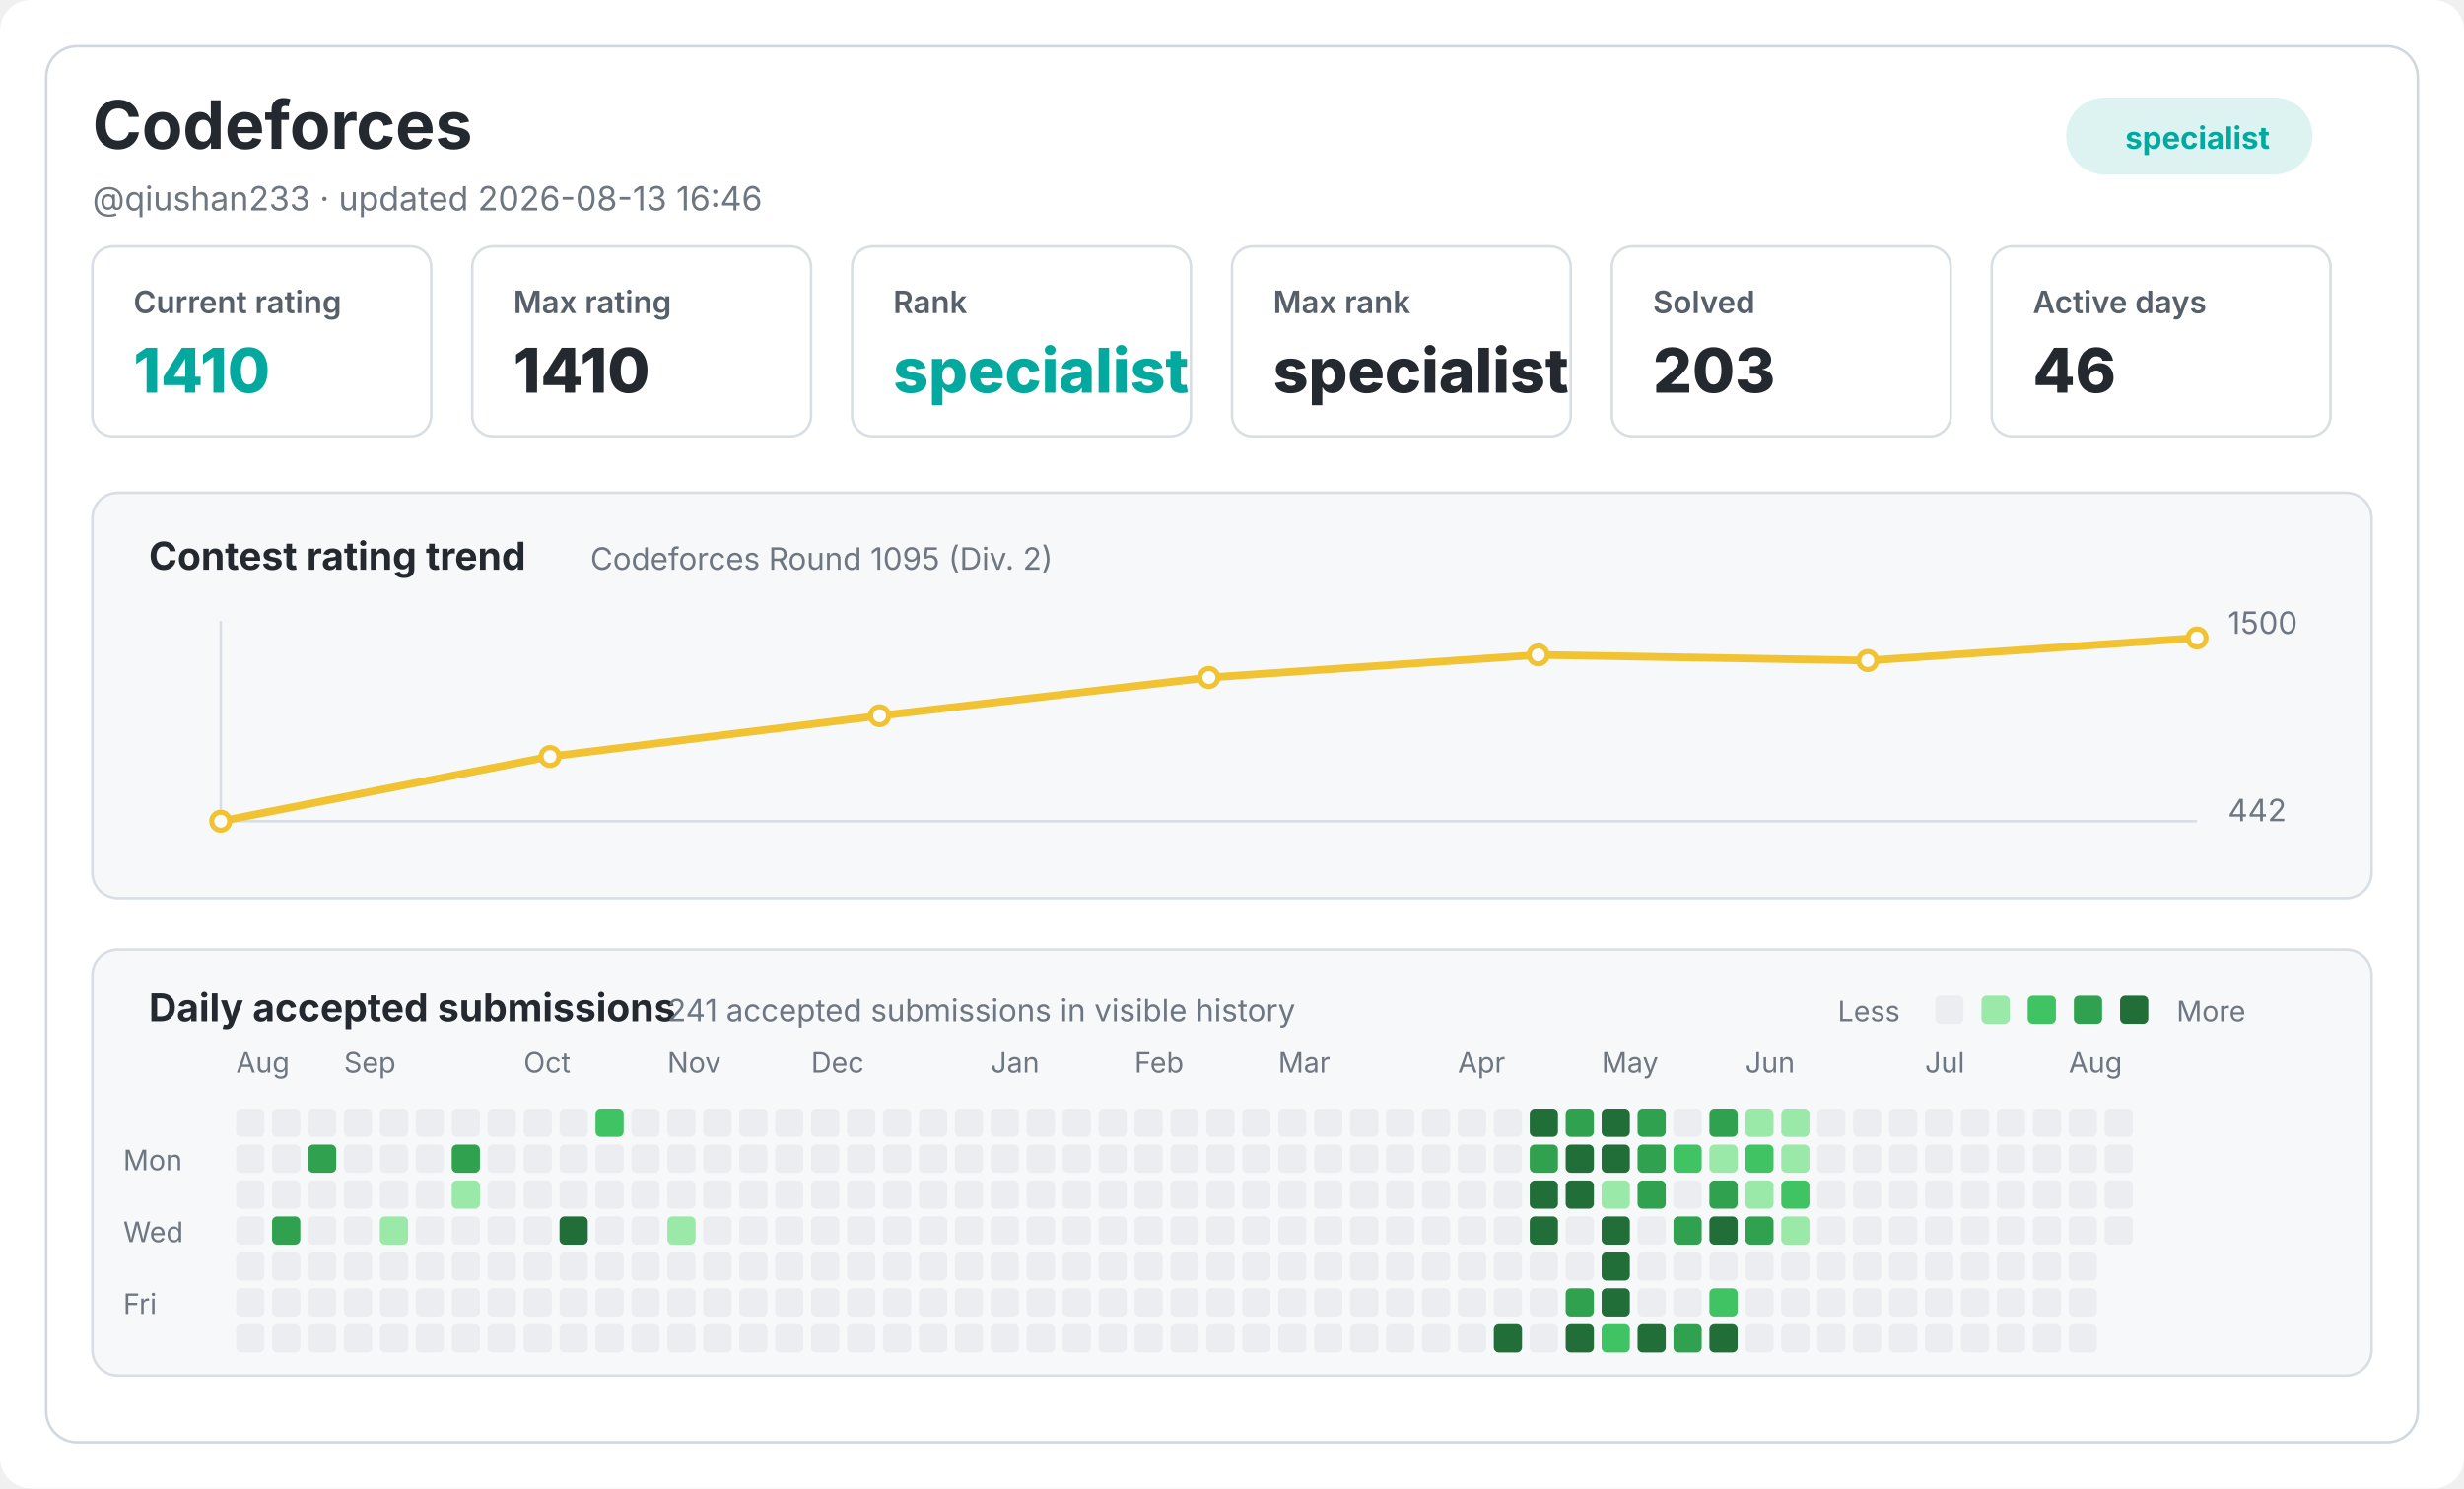
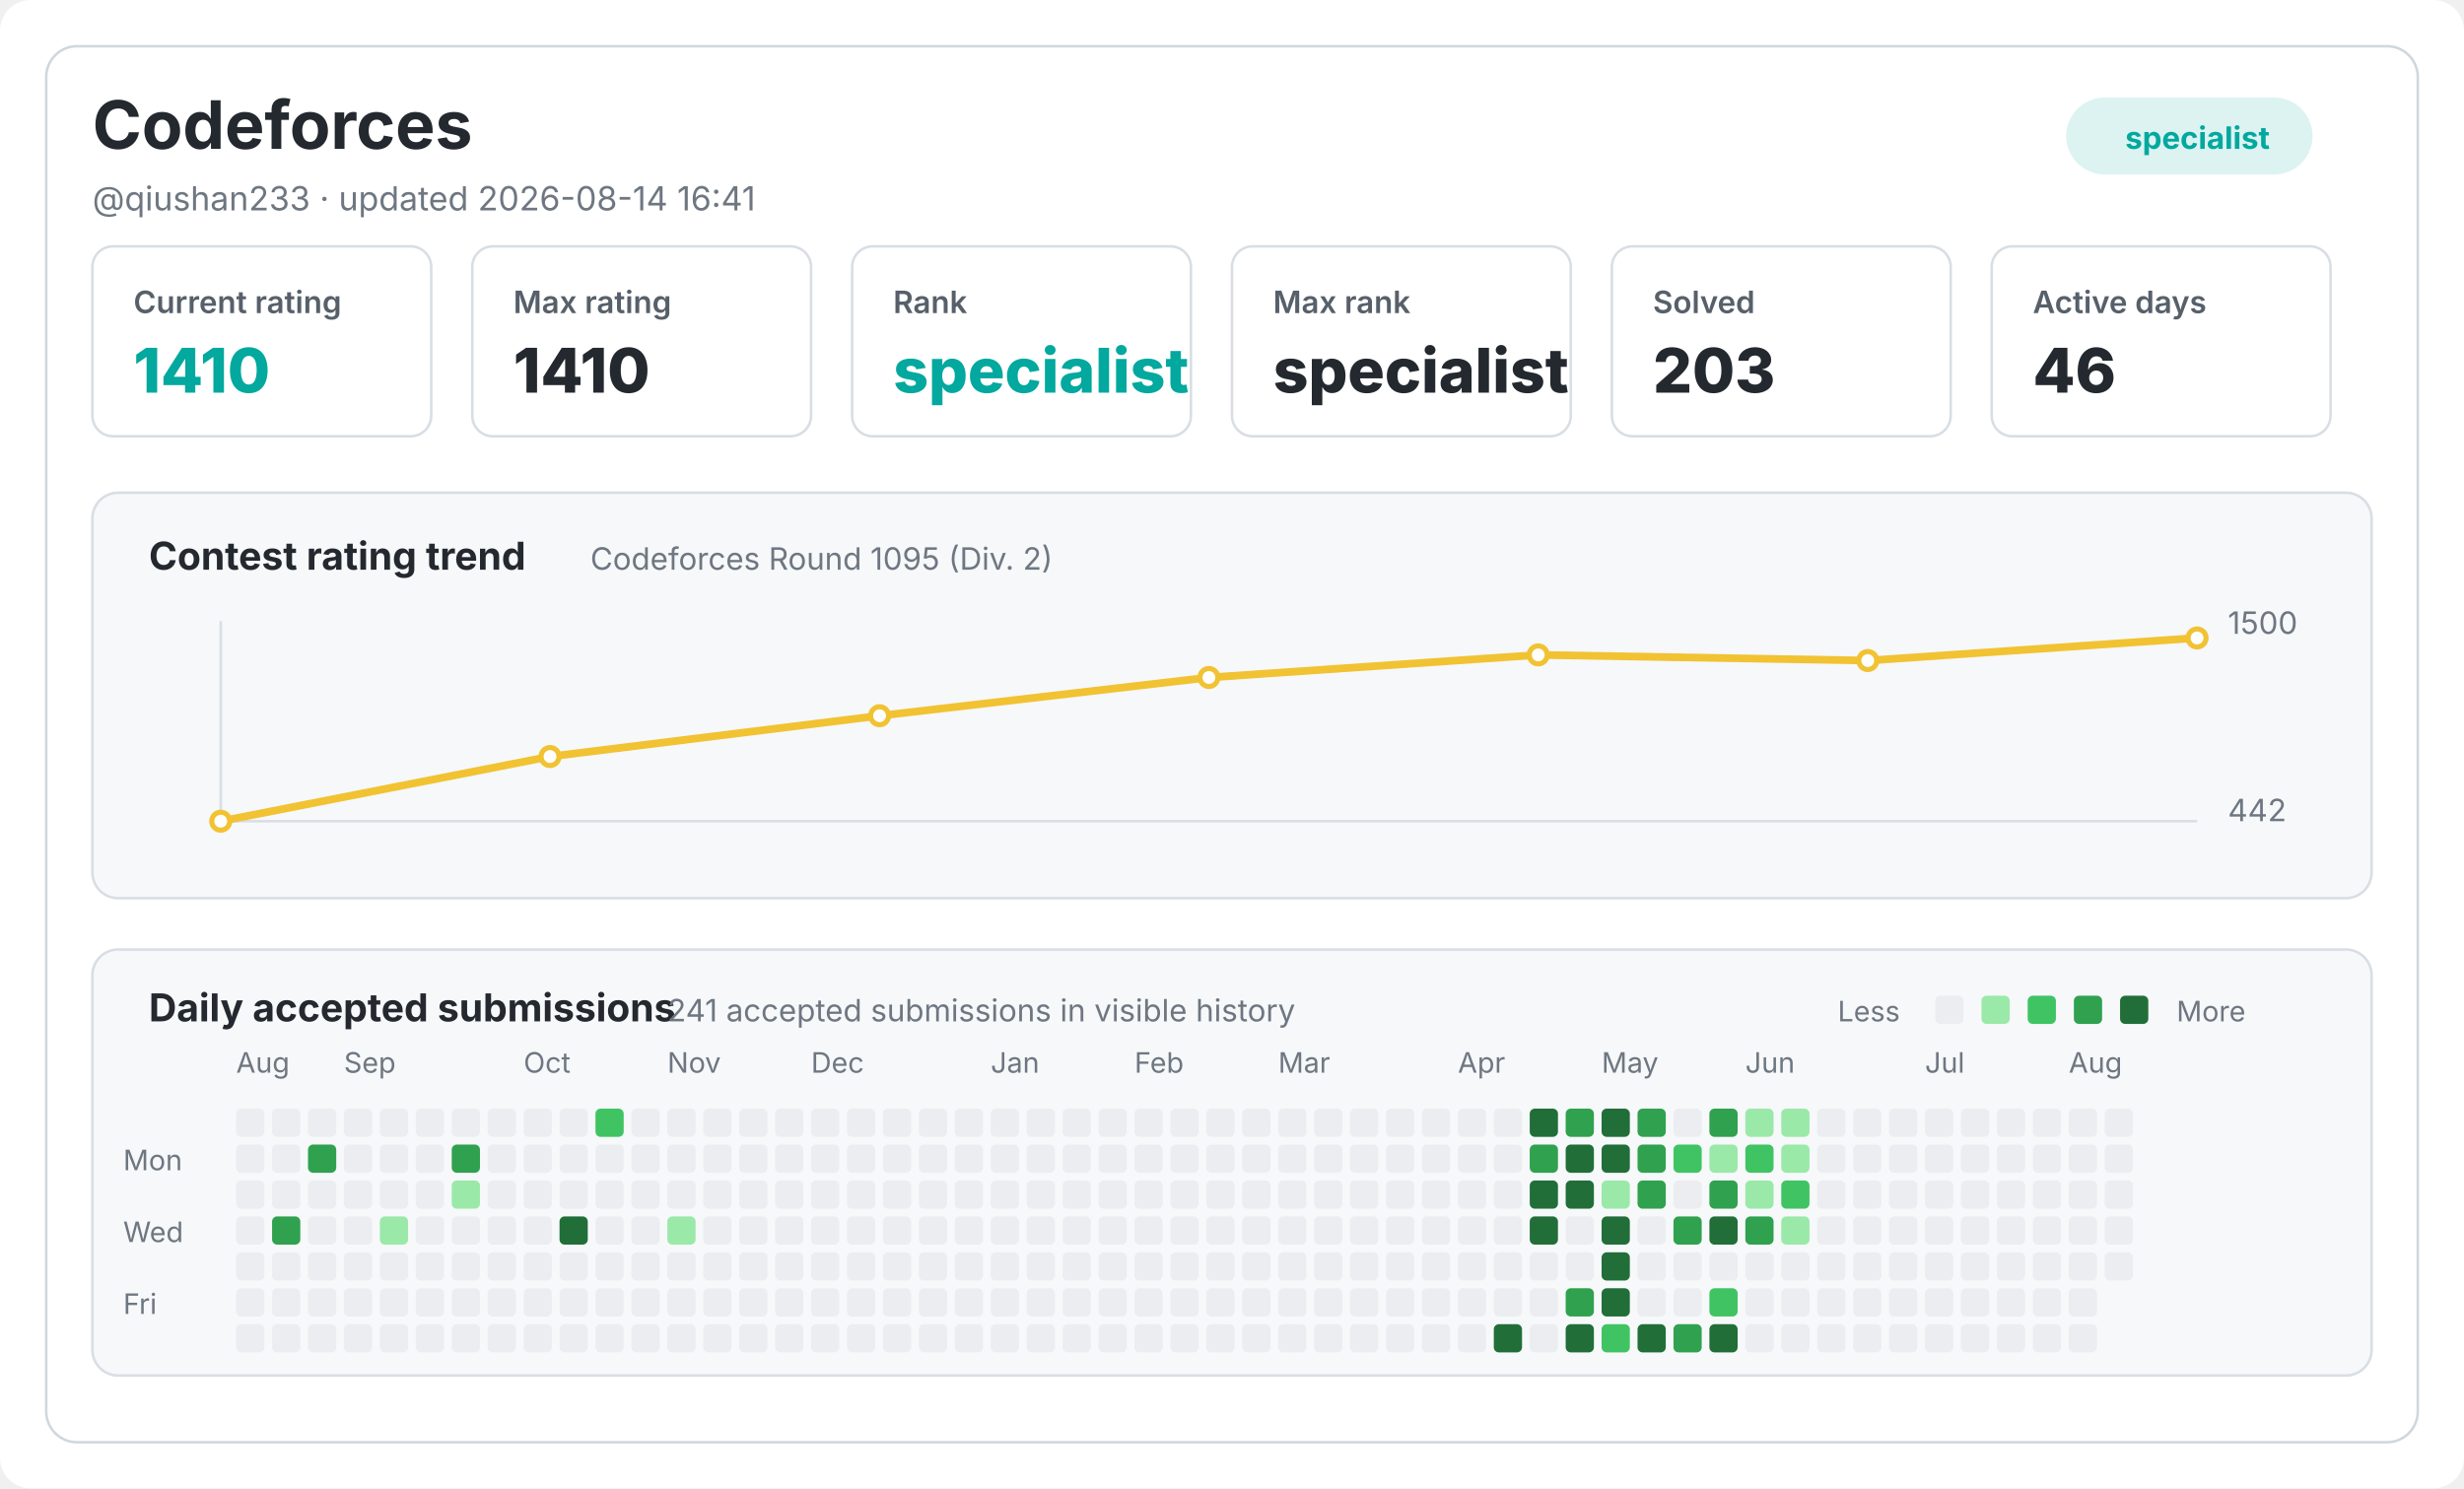
<svg xmlns="http://www.w3.org/2000/svg" width="960" height="580" viewBox="0 0 960 580" role="img" aria-label="Codeforces statistics for qiushan233">
  <style>
  .bg { fill: #ffffff; }
  .shell { fill: #ffffff; stroke: #d0d7de; }
  .soft { fill: #f6f8fa; stroke: #d8dee4; }
  .metric-card { fill: #ffffff; stroke: #d8dee4; }
  .title { font: 700 26px -apple-system,BlinkMacSystemFont,"Segoe UI",sans-serif; fill: #24292f; }
  .subtitle { font: 13px -apple-system,BlinkMacSystemFont,"Segoe UI",sans-serif; fill: #6e7781; }
  .section-title { font: 700 15px -apple-system,BlinkMacSystemFont,"Segoe UI",sans-serif; fill: #24292f; }
  .metric-label { font: 600 12px -apple-system,BlinkMacSystemFont,"Segoe UI",sans-serif; fill: #57606a; }
  .metric-value { font: 800 24px -apple-system,BlinkMacSystemFont,"Segoe UI",sans-serif; fill: #24292f; }
  .muted { font: 12px -apple-system,BlinkMacSystemFont,"Segoe UI",sans-serif; fill: #6e7781; }
  .small { font-size: 11px; }
  .rank { fill: #03a89e; }
  .grid { stroke: #d8dee4; stroke-width: 1; }
  .badge-bg { fill: #03a89e; opacity: 0.14; }
  .badge-text { font: 700 12px -apple-system,BlinkMacSystemFont,"Segoe UI",sans-serif; fill: #03a89e; }
  .heat-cell { cursor: default; transition: stroke 0.12s ease, stroke-width 0.12s ease; }
  .heat-cell:hover { stroke: #0969da; stroke-width: 1.5; }
</style>
  <rect class="bg" width="960" height="580" rx="12" />
  <rect class="shell" x="18" y="18" width="924" height="544" rx="12" />
  <text x="36" y="58" class="title">Codeforces</text>
-   <text x="36" y="82" class="subtitle">@qiushan233 · updated 2026-08-13 16:46</text>
+   <text x="36" y="82" class="subtitle">@qiushan233 · updated 2026-08-14 16:41</text>
  <rect x="805" y="38" width="96" height="30" rx="15" class="badge-bg" />
  <text x="828" y="58" class="badge-text">specialist</text>
  <rect x="36" y="96" width="132" height="74" rx="8" class="metric-card" />
  <text x="52" y="122" class="metric-label">Current rating</text>
  <text x="52" y="153" class="metric-value rank">1410</text>
  <rect x="184" y="96" width="132" height="74" rx="8" class="metric-card" />
  <text x="200" y="122" class="metric-label">Max rating</text>
  <text x="200" y="153" class="metric-value">1410</text>
  <rect x="332" y="96" width="132" height="74" rx="8" class="metric-card" />
  <text x="348" y="122" class="metric-label">Rank</text>
  <text x="348" y="153" class="metric-value rank">specialist</text>
  <rect x="480" y="96" width="132" height="74" rx="8" class="metric-card" />
  <text x="496" y="122" class="metric-label">Max rank</text>
  <text x="496" y="153" class="metric-value">specialist</text>
  <rect x="628" y="96" width="132" height="74" rx="8" class="metric-card" />
  <text x="644" y="122" class="metric-label">Solved</text>
  <text x="644" y="153" class="metric-value">203</text>
  <rect x="776" y="96" width="132" height="74" rx="8" class="metric-card" />
  <text x="792" y="122" class="metric-label">Active days</text>
  <text x="792" y="153" class="metric-value">46</text>
  <rect class="soft" x="36" y="192" width="888" height="158" rx="10" />
  <text x="58" y="222" class="section-title">Contest rating trend</text>
  <text x="230" y="222" class="muted">Codeforces Round 1095 (Div. 2)</text>
  <line x1="86" y1="320" x2="856" y2="320" class="grid" />
  <line x1="86" y1="242" x2="86" y2="320" class="grid" />
  <text x="868" y="247" class="muted">1500</text>
  <text x="868" y="320" class="muted">442</text>
  <polyline points="86.0,320.0 214.3,294.8 342.7,278.9 471.0,264.0 599.3,255.2 727.7,257.4 856.0,248.6" fill="none" stroke="#f1c232" stroke-width="3" stroke-linecap="round" stroke-linejoin="round" />
  <circle cx="86.0" cy="320.0" r="3.5" fill="#fff" stroke="#f1c232" stroke-width="2" />
  <circle cx="214.3" cy="294.8" r="3.5" fill="#fff" stroke="#f1c232" stroke-width="2" />
  <circle cx="342.7" cy="278.9" r="3.5" fill="#fff" stroke="#f1c232" stroke-width="2" />
  <circle cx="471.0" cy="264.0" r="3.5" fill="#fff" stroke="#f1c232" stroke-width="2" />
  <circle cx="599.3" cy="255.2" r="3.5" fill="#fff" stroke="#f1c232" stroke-width="2" />
  <circle cx="727.7" cy="257.4" r="3.5" fill="#fff" stroke="#f1c232" stroke-width="2" />
  <circle cx="856.0" cy="248.6" r="3.5" fill="#fff" stroke="#f1c232" stroke-width="2" />
  <rect class="soft" x="36" y="370" width="888" height="166" rx="10" />
  <text x="58" y="398" class="section-title">Daily accepted submissions</text>
  <text x="260" y="398" class="muted">241 accepted submissions in visible history</text>
  <text x="92" y="418" class="muted small">Aug</text>
  <text x="134" y="418" class="muted small">Sep</text>
  <text x="204" y="418" class="muted small">Oct</text>
  <text x="260" y="418" class="muted small">Nov</text>
  <text x="316" y="418" class="muted small">Dec</text>
  <text x="386" y="418" class="muted small">Jan</text>
  <text x="442" y="418" class="muted small">Feb</text>
  <text x="498" y="418" class="muted small">Mar</text>
  <text x="568" y="418" class="muted small">Apr</text>
  <text x="624" y="418" class="muted small">May</text>
  <text x="680" y="418" class="muted small">Jun</text>
  <text x="750" y="418" class="muted small">Jul</text>
  <text x="806" y="418" class="muted small">Aug</text>
  <text x="48" y="456" class="muted small">Mon</text>
  <text x="48" y="484" class="muted small">Wed</text>
  <text x="48" y="512" class="muted small">Fri</text>
  <rect class="heat-cell" x="92" y="432" width="11" height="11" rx="2" fill="#ebedf0" />
  <rect class="heat-cell" x="92" y="446" width="11" height="11" rx="2" fill="#ebedf0" />
  <rect class="heat-cell" x="92" y="460" width="11" height="11" rx="2" fill="#ebedf0" />
  <rect class="heat-cell" x="92" y="474" width="11" height="11" rx="2" fill="#ebedf0" />
  <rect class="heat-cell" x="92" y="488" width="11" height="11" rx="2" fill="#ebedf0" />
  <rect class="heat-cell" x="92" y="502" width="11" height="11" rx="2" fill="#ebedf0" />
  <rect class="heat-cell" x="92" y="516" width="11" height="11" rx="2" fill="#ebedf0" />
  <rect class="heat-cell" x="106" y="432" width="11" height="11" rx="2" fill="#ebedf0" />
  <rect class="heat-cell" x="106" y="446" width="11" height="11" rx="2" fill="#ebedf0" />
  <rect class="heat-cell" x="106" y="460" width="11" height="11" rx="2" fill="#ebedf0" />
  <rect class="heat-cell" x="106" y="474" width="11" height="11" rx="2" fill="#30a14e" />
  <rect class="heat-cell" x="106" y="488" width="11" height="11" rx="2" fill="#ebedf0" />
  <rect class="heat-cell" x="106" y="502" width="11" height="11" rx="2" fill="#ebedf0" />
  <rect class="heat-cell" x="106" y="516" width="11" height="11" rx="2" fill="#ebedf0" />
  <rect class="heat-cell" x="120" y="432" width="11" height="11" rx="2" fill="#ebedf0" />
  <rect class="heat-cell" x="120" y="446" width="11" height="11" rx="2" fill="#30a14e" />
  <rect class="heat-cell" x="120" y="460" width="11" height="11" rx="2" fill="#ebedf0" />
  <rect class="heat-cell" x="120" y="474" width="11" height="11" rx="2" fill="#ebedf0" />
  <rect class="heat-cell" x="120" y="488" width="11" height="11" rx="2" fill="#ebedf0" />
  <rect class="heat-cell" x="120" y="502" width="11" height="11" rx="2" fill="#ebedf0" />
  <rect class="heat-cell" x="120" y="516" width="11" height="11" rx="2" fill="#ebedf0" />
  <rect class="heat-cell" x="134" y="432" width="11" height="11" rx="2" fill="#ebedf0" />
  <rect class="heat-cell" x="134" y="446" width="11" height="11" rx="2" fill="#ebedf0" />
  <rect class="heat-cell" x="134" y="460" width="11" height="11" rx="2" fill="#ebedf0" />
  <rect class="heat-cell" x="134" y="474" width="11" height="11" rx="2" fill="#ebedf0" />
  <rect class="heat-cell" x="134" y="488" width="11" height="11" rx="2" fill="#ebedf0" />
  <rect class="heat-cell" x="134" y="502" width="11" height="11" rx="2" fill="#ebedf0" />
  <rect class="heat-cell" x="134" y="516" width="11" height="11" rx="2" fill="#ebedf0" />
  <rect class="heat-cell" x="148" y="432" width="11" height="11" rx="2" fill="#ebedf0" />
  <rect class="heat-cell" x="148" y="446" width="11" height="11" rx="2" fill="#ebedf0" />
  <rect class="heat-cell" x="148" y="460" width="11" height="11" rx="2" fill="#ebedf0" />
  <rect class="heat-cell" x="148" y="474" width="11" height="11" rx="2" fill="#9be9a8" />
  <rect class="heat-cell" x="148" y="488" width="11" height="11" rx="2" fill="#ebedf0" />
  <rect class="heat-cell" x="148" y="502" width="11" height="11" rx="2" fill="#ebedf0" />
  <rect class="heat-cell" x="148" y="516" width="11" height="11" rx="2" fill="#ebedf0" />
  <rect class="heat-cell" x="162" y="432" width="11" height="11" rx="2" fill="#ebedf0" />
  <rect class="heat-cell" x="162" y="446" width="11" height="11" rx="2" fill="#ebedf0" />
  <rect class="heat-cell" x="162" y="460" width="11" height="11" rx="2" fill="#ebedf0" />
  <rect class="heat-cell" x="162" y="474" width="11" height="11" rx="2" fill="#ebedf0" />
  <rect class="heat-cell" x="162" y="488" width="11" height="11" rx="2" fill="#ebedf0" />
  <rect class="heat-cell" x="162" y="502" width="11" height="11" rx="2" fill="#ebedf0" />
  <rect class="heat-cell" x="162" y="516" width="11" height="11" rx="2" fill="#ebedf0" />
  <rect class="heat-cell" x="176" y="432" width="11" height="11" rx="2" fill="#ebedf0" />
  <rect class="heat-cell" x="176" y="446" width="11" height="11" rx="2" fill="#30a14e" />
  <rect class="heat-cell" x="176" y="460" width="11" height="11" rx="2" fill="#9be9a8" />
  <rect class="heat-cell" x="176" y="474" width="11" height="11" rx="2" fill="#ebedf0" />
  <rect class="heat-cell" x="176" y="488" width="11" height="11" rx="2" fill="#ebedf0" />
  <rect class="heat-cell" x="176" y="502" width="11" height="11" rx="2" fill="#ebedf0" />
  <rect class="heat-cell" x="176" y="516" width="11" height="11" rx="2" fill="#ebedf0" />
  <rect class="heat-cell" x="190" y="432" width="11" height="11" rx="2" fill="#ebedf0" />
  <rect class="heat-cell" x="190" y="446" width="11" height="11" rx="2" fill="#ebedf0" />
  <rect class="heat-cell" x="190" y="460" width="11" height="11" rx="2" fill="#ebedf0" />
  <rect class="heat-cell" x="190" y="474" width="11" height="11" rx="2" fill="#ebedf0" />
  <rect class="heat-cell" x="190" y="488" width="11" height="11" rx="2" fill="#ebedf0" />
  <rect class="heat-cell" x="190" y="502" width="11" height="11" rx="2" fill="#ebedf0" />
  <rect class="heat-cell" x="190" y="516" width="11" height="11" rx="2" fill="#ebedf0" />
  <rect class="heat-cell" x="204" y="432" width="11" height="11" rx="2" fill="#ebedf0" />
  <rect class="heat-cell" x="204" y="446" width="11" height="11" rx="2" fill="#ebedf0" />
  <rect class="heat-cell" x="204" y="460" width="11" height="11" rx="2" fill="#ebedf0" />
  <rect class="heat-cell" x="204" y="474" width="11" height="11" rx="2" fill="#ebedf0" />
  <rect class="heat-cell" x="204" y="488" width="11" height="11" rx="2" fill="#ebedf0" />
  <rect class="heat-cell" x="204" y="502" width="11" height="11" rx="2" fill="#ebedf0" />
  <rect class="heat-cell" x="204" y="516" width="11" height="11" rx="2" fill="#ebedf0" />
  <rect class="heat-cell" x="218" y="432" width="11" height="11" rx="2" fill="#ebedf0" />
  <rect class="heat-cell" x="218" y="446" width="11" height="11" rx="2" fill="#ebedf0" />
  <rect class="heat-cell" x="218" y="460" width="11" height="11" rx="2" fill="#ebedf0" />
  <rect class="heat-cell" x="218" y="474" width="11" height="11" rx="2" fill="#216e39" />
  <rect class="heat-cell" x="218" y="488" width="11" height="11" rx="2" fill="#ebedf0" />
  <rect class="heat-cell" x="218" y="502" width="11" height="11" rx="2" fill="#ebedf0" />
  <rect class="heat-cell" x="218" y="516" width="11" height="11" rx="2" fill="#ebedf0" />
  <rect class="heat-cell" x="232" y="432" width="11" height="11" rx="2" fill="#40c463" />
  <rect class="heat-cell" x="232" y="446" width="11" height="11" rx="2" fill="#ebedf0" />
  <rect class="heat-cell" x="232" y="460" width="11" height="11" rx="2" fill="#ebedf0" />
  <rect class="heat-cell" x="232" y="474" width="11" height="11" rx="2" fill="#ebedf0" />
  <rect class="heat-cell" x="232" y="488" width="11" height="11" rx="2" fill="#ebedf0" />
  <rect class="heat-cell" x="232" y="502" width="11" height="11" rx="2" fill="#ebedf0" />
  <rect class="heat-cell" x="232" y="516" width="11" height="11" rx="2" fill="#ebedf0" />
  <rect class="heat-cell" x="246" y="432" width="11" height="11" rx="2" fill="#ebedf0" />
  <rect class="heat-cell" x="246" y="446" width="11" height="11" rx="2" fill="#ebedf0" />
  <rect class="heat-cell" x="246" y="460" width="11" height="11" rx="2" fill="#ebedf0" />
  <rect class="heat-cell" x="246" y="474" width="11" height="11" rx="2" fill="#ebedf0" />
  <rect class="heat-cell" x="246" y="488" width="11" height="11" rx="2" fill="#ebedf0" />
  <rect class="heat-cell" x="246" y="502" width="11" height="11" rx="2" fill="#ebedf0" />
  <rect class="heat-cell" x="246" y="516" width="11" height="11" rx="2" fill="#ebedf0" />
  <rect class="heat-cell" x="260" y="432" width="11" height="11" rx="2" fill="#ebedf0" />
  <rect class="heat-cell" x="260" y="446" width="11" height="11" rx="2" fill="#ebedf0" />
  <rect class="heat-cell" x="260" y="460" width="11" height="11" rx="2" fill="#ebedf0" />
  <rect class="heat-cell" x="260" y="474" width="11" height="11" rx="2" fill="#9be9a8" />
  <rect class="heat-cell" x="260" y="488" width="11" height="11" rx="2" fill="#ebedf0" />
  <rect class="heat-cell" x="260" y="502" width="11" height="11" rx="2" fill="#ebedf0" />
  <rect class="heat-cell" x="260" y="516" width="11" height="11" rx="2" fill="#ebedf0" />
  <rect class="heat-cell" x="274" y="432" width="11" height="11" rx="2" fill="#ebedf0" />
  <rect class="heat-cell" x="274" y="446" width="11" height="11" rx="2" fill="#ebedf0" />
  <rect class="heat-cell" x="274" y="460" width="11" height="11" rx="2" fill="#ebedf0" />
  <rect class="heat-cell" x="274" y="474" width="11" height="11" rx="2" fill="#ebedf0" />
  <rect class="heat-cell" x="274" y="488" width="11" height="11" rx="2" fill="#ebedf0" />
  <rect class="heat-cell" x="274" y="502" width="11" height="11" rx="2" fill="#ebedf0" />
  <rect class="heat-cell" x="274" y="516" width="11" height="11" rx="2" fill="#ebedf0" />
  <rect class="heat-cell" x="288" y="432" width="11" height="11" rx="2" fill="#ebedf0" />
  <rect class="heat-cell" x="288" y="446" width="11" height="11" rx="2" fill="#ebedf0" />
  <rect class="heat-cell" x="288" y="460" width="11" height="11" rx="2" fill="#ebedf0" />
  <rect class="heat-cell" x="288" y="474" width="11" height="11" rx="2" fill="#ebedf0" />
  <rect class="heat-cell" x="288" y="488" width="11" height="11" rx="2" fill="#ebedf0" />
  <rect class="heat-cell" x="288" y="502" width="11" height="11" rx="2" fill="#ebedf0" />
  <rect class="heat-cell" x="288" y="516" width="11" height="11" rx="2" fill="#ebedf0" />
  <rect class="heat-cell" x="302" y="432" width="11" height="11" rx="2" fill="#ebedf0" />
  <rect class="heat-cell" x="302" y="446" width="11" height="11" rx="2" fill="#ebedf0" />
  <rect class="heat-cell" x="302" y="460" width="11" height="11" rx="2" fill="#ebedf0" />
  <rect class="heat-cell" x="302" y="474" width="11" height="11" rx="2" fill="#ebedf0" />
  <rect class="heat-cell" x="302" y="488" width="11" height="11" rx="2" fill="#ebedf0" />
  <rect class="heat-cell" x="302" y="502" width="11" height="11" rx="2" fill="#ebedf0" />
  <rect class="heat-cell" x="302" y="516" width="11" height="11" rx="2" fill="#ebedf0" />
  <rect class="heat-cell" x="316" y="432" width="11" height="11" rx="2" fill="#ebedf0" />
  <rect class="heat-cell" x="316" y="446" width="11" height="11" rx="2" fill="#ebedf0" />
  <rect class="heat-cell" x="316" y="460" width="11" height="11" rx="2" fill="#ebedf0" />
  <rect class="heat-cell" x="316" y="474" width="11" height="11" rx="2" fill="#ebedf0" />
  <rect class="heat-cell" x="316" y="488" width="11" height="11" rx="2" fill="#ebedf0" />
  <rect class="heat-cell" x="316" y="502" width="11" height="11" rx="2" fill="#ebedf0" />
  <rect class="heat-cell" x="316" y="516" width="11" height="11" rx="2" fill="#ebedf0" />
  <rect class="heat-cell" x="330" y="432" width="11" height="11" rx="2" fill="#ebedf0" />
  <rect class="heat-cell" x="330" y="446" width="11" height="11" rx="2" fill="#ebedf0" />
  <rect class="heat-cell" x="330" y="460" width="11" height="11" rx="2" fill="#ebedf0" />
  <rect class="heat-cell" x="330" y="474" width="11" height="11" rx="2" fill="#ebedf0" />
  <rect class="heat-cell" x="330" y="488" width="11" height="11" rx="2" fill="#ebedf0" />
  <rect class="heat-cell" x="330" y="502" width="11" height="11" rx="2" fill="#ebedf0" />
  <rect class="heat-cell" x="330" y="516" width="11" height="11" rx="2" fill="#ebedf0" />
  <rect class="heat-cell" x="344" y="432" width="11" height="11" rx="2" fill="#ebedf0" />
  <rect class="heat-cell" x="344" y="446" width="11" height="11" rx="2" fill="#ebedf0" />
  <rect class="heat-cell" x="344" y="460" width="11" height="11" rx="2" fill="#ebedf0" />
  <rect class="heat-cell" x="344" y="474" width="11" height="11" rx="2" fill="#ebedf0" />
  <rect class="heat-cell" x="344" y="488" width="11" height="11" rx="2" fill="#ebedf0" />
  <rect class="heat-cell" x="344" y="502" width="11" height="11" rx="2" fill="#ebedf0" />
  <rect class="heat-cell" x="344" y="516" width="11" height="11" rx="2" fill="#ebedf0" />
  <rect class="heat-cell" x="358" y="432" width="11" height="11" rx="2" fill="#ebedf0" />
  <rect class="heat-cell" x="358" y="446" width="11" height="11" rx="2" fill="#ebedf0" />
  <rect class="heat-cell" x="358" y="460" width="11" height="11" rx="2" fill="#ebedf0" />
  <rect class="heat-cell" x="358" y="474" width="11" height="11" rx="2" fill="#ebedf0" />
  <rect class="heat-cell" x="358" y="488" width="11" height="11" rx="2" fill="#ebedf0" />
  <rect class="heat-cell" x="358" y="502" width="11" height="11" rx="2" fill="#ebedf0" />
  <rect class="heat-cell" x="358" y="516" width="11" height="11" rx="2" fill="#ebedf0" />
  <rect class="heat-cell" x="372" y="432" width="11" height="11" rx="2" fill="#ebedf0" />
  <rect class="heat-cell" x="372" y="446" width="11" height="11" rx="2" fill="#ebedf0" />
  <rect class="heat-cell" x="372" y="460" width="11" height="11" rx="2" fill="#ebedf0" />
  <rect class="heat-cell" x="372" y="474" width="11" height="11" rx="2" fill="#ebedf0" />
  <rect class="heat-cell" x="372" y="488" width="11" height="11" rx="2" fill="#ebedf0" />
  <rect class="heat-cell" x="372" y="502" width="11" height="11" rx="2" fill="#ebedf0" />
  <rect class="heat-cell" x="372" y="516" width="11" height="11" rx="2" fill="#ebedf0" />
  <rect class="heat-cell" x="386" y="432" width="11" height="11" rx="2" fill="#ebedf0" />
  <rect class="heat-cell" x="386" y="446" width="11" height="11" rx="2" fill="#ebedf0" />
  <rect class="heat-cell" x="386" y="460" width="11" height="11" rx="2" fill="#ebedf0" />
  <rect class="heat-cell" x="386" y="474" width="11" height="11" rx="2" fill="#ebedf0" />
  <rect class="heat-cell" x="386" y="488" width="11" height="11" rx="2" fill="#ebedf0" />
  <rect class="heat-cell" x="386" y="502" width="11" height="11" rx="2" fill="#ebedf0" />
  <rect class="heat-cell" x="386" y="516" width="11" height="11" rx="2" fill="#ebedf0" />
  <rect class="heat-cell" x="400" y="432" width="11" height="11" rx="2" fill="#ebedf0" />
  <rect class="heat-cell" x="400" y="446" width="11" height="11" rx="2" fill="#ebedf0" />
  <rect class="heat-cell" x="400" y="460" width="11" height="11" rx="2" fill="#ebedf0" />
  <rect class="heat-cell" x="400" y="474" width="11" height="11" rx="2" fill="#ebedf0" />
  <rect class="heat-cell" x="400" y="488" width="11" height="11" rx="2" fill="#ebedf0" />
  <rect class="heat-cell" x="400" y="502" width="11" height="11" rx="2" fill="#ebedf0" />
  <rect class="heat-cell" x="400" y="516" width="11" height="11" rx="2" fill="#ebedf0" />
  <rect class="heat-cell" x="414" y="432" width="11" height="11" rx="2" fill="#ebedf0" />
  <rect class="heat-cell" x="414" y="446" width="11" height="11" rx="2" fill="#ebedf0" />
  <rect class="heat-cell" x="414" y="460" width="11" height="11" rx="2" fill="#ebedf0" />
  <rect class="heat-cell" x="414" y="474" width="11" height="11" rx="2" fill="#ebedf0" />
  <rect class="heat-cell" x="414" y="488" width="11" height="11" rx="2" fill="#ebedf0" />
  <rect class="heat-cell" x="414" y="502" width="11" height="11" rx="2" fill="#ebedf0" />
  <rect class="heat-cell" x="414" y="516" width="11" height="11" rx="2" fill="#ebedf0" />
  <rect class="heat-cell" x="428" y="432" width="11" height="11" rx="2" fill="#ebedf0" />
  <rect class="heat-cell" x="428" y="446" width="11" height="11" rx="2" fill="#ebedf0" />
  <rect class="heat-cell" x="428" y="460" width="11" height="11" rx="2" fill="#ebedf0" />
  <rect class="heat-cell" x="428" y="474" width="11" height="11" rx="2" fill="#ebedf0" />
  <rect class="heat-cell" x="428" y="488" width="11" height="11" rx="2" fill="#ebedf0" />
  <rect class="heat-cell" x="428" y="502" width="11" height="11" rx="2" fill="#ebedf0" />
  <rect class="heat-cell" x="428" y="516" width="11" height="11" rx="2" fill="#ebedf0" />
  <rect class="heat-cell" x="442" y="432" width="11" height="11" rx="2" fill="#ebedf0" />
  <rect class="heat-cell" x="442" y="446" width="11" height="11" rx="2" fill="#ebedf0" />
  <rect class="heat-cell" x="442" y="460" width="11" height="11" rx="2" fill="#ebedf0" />
  <rect class="heat-cell" x="442" y="474" width="11" height="11" rx="2" fill="#ebedf0" />
  <rect class="heat-cell" x="442" y="488" width="11" height="11" rx="2" fill="#ebedf0" />
  <rect class="heat-cell" x="442" y="502" width="11" height="11" rx="2" fill="#ebedf0" />
  <rect class="heat-cell" x="442" y="516" width="11" height="11" rx="2" fill="#ebedf0" />
  <rect class="heat-cell" x="456" y="432" width="11" height="11" rx="2" fill="#ebedf0" />
  <rect class="heat-cell" x="456" y="446" width="11" height="11" rx="2" fill="#ebedf0" />
  <rect class="heat-cell" x="456" y="460" width="11" height="11" rx="2" fill="#ebedf0" />
  <rect class="heat-cell" x="456" y="474" width="11" height="11" rx="2" fill="#ebedf0" />
  <rect class="heat-cell" x="456" y="488" width="11" height="11" rx="2" fill="#ebedf0" />
  <rect class="heat-cell" x="456" y="502" width="11" height="11" rx="2" fill="#ebedf0" />
  <rect class="heat-cell" x="456" y="516" width="11" height="11" rx="2" fill="#ebedf0" />
  <rect class="heat-cell" x="470" y="432" width="11" height="11" rx="2" fill="#ebedf0" />
  <rect class="heat-cell" x="470" y="446" width="11" height="11" rx="2" fill="#ebedf0" />
  <rect class="heat-cell" x="470" y="460" width="11" height="11" rx="2" fill="#ebedf0" />
  <rect class="heat-cell" x="470" y="474" width="11" height="11" rx="2" fill="#ebedf0" />
  <rect class="heat-cell" x="470" y="488" width="11" height="11" rx="2" fill="#ebedf0" />
  <rect class="heat-cell" x="470" y="502" width="11" height="11" rx="2" fill="#ebedf0" />
  <rect class="heat-cell" x="470" y="516" width="11" height="11" rx="2" fill="#ebedf0" />
  <rect class="heat-cell" x="484" y="432" width="11" height="11" rx="2" fill="#ebedf0" />
  <rect class="heat-cell" x="484" y="446" width="11" height="11" rx="2" fill="#ebedf0" />
  <rect class="heat-cell" x="484" y="460" width="11" height="11" rx="2" fill="#ebedf0" />
  <rect class="heat-cell" x="484" y="474" width="11" height="11" rx="2" fill="#ebedf0" />
  <rect class="heat-cell" x="484" y="488" width="11" height="11" rx="2" fill="#ebedf0" />
  <rect class="heat-cell" x="484" y="502" width="11" height="11" rx="2" fill="#ebedf0" />
  <rect class="heat-cell" x="484" y="516" width="11" height="11" rx="2" fill="#ebedf0" />
  <rect class="heat-cell" x="498" y="432" width="11" height="11" rx="2" fill="#ebedf0" />
  <rect class="heat-cell" x="498" y="446" width="11" height="11" rx="2" fill="#ebedf0" />
  <rect class="heat-cell" x="498" y="460" width="11" height="11" rx="2" fill="#ebedf0" />
  <rect class="heat-cell" x="498" y="474" width="11" height="11" rx="2" fill="#ebedf0" />
  <rect class="heat-cell" x="498" y="488" width="11" height="11" rx="2" fill="#ebedf0" />
  <rect class="heat-cell" x="498" y="502" width="11" height="11" rx="2" fill="#ebedf0" />
  <rect class="heat-cell" x="498" y="516" width="11" height="11" rx="2" fill="#ebedf0" />
  <rect class="heat-cell" x="512" y="432" width="11" height="11" rx="2" fill="#ebedf0" />
  <rect class="heat-cell" x="512" y="446" width="11" height="11" rx="2" fill="#ebedf0" />
  <rect class="heat-cell" x="512" y="460" width="11" height="11" rx="2" fill="#ebedf0" />
  <rect class="heat-cell" x="512" y="474" width="11" height="11" rx="2" fill="#ebedf0" />
  <rect class="heat-cell" x="512" y="488" width="11" height="11" rx="2" fill="#ebedf0" />
  <rect class="heat-cell" x="512" y="502" width="11" height="11" rx="2" fill="#ebedf0" />
  <rect class="heat-cell" x="512" y="516" width="11" height="11" rx="2" fill="#ebedf0" />
  <rect class="heat-cell" x="526" y="432" width="11" height="11" rx="2" fill="#ebedf0" />
  <rect class="heat-cell" x="526" y="446" width="11" height="11" rx="2" fill="#ebedf0" />
  <rect class="heat-cell" x="526" y="460" width="11" height="11" rx="2" fill="#ebedf0" />
  <rect class="heat-cell" x="526" y="474" width="11" height="11" rx="2" fill="#ebedf0" />
  <rect class="heat-cell" x="526" y="488" width="11" height="11" rx="2" fill="#ebedf0" />
  <rect class="heat-cell" x="526" y="502" width="11" height="11" rx="2" fill="#ebedf0" />
  <rect class="heat-cell" x="526" y="516" width="11" height="11" rx="2" fill="#ebedf0" />
  <rect class="heat-cell" x="540" y="432" width="11" height="11" rx="2" fill="#ebedf0" />
  <rect class="heat-cell" x="540" y="446" width="11" height="11" rx="2" fill="#ebedf0" />
  <rect class="heat-cell" x="540" y="460" width="11" height="11" rx="2" fill="#ebedf0" />
  <rect class="heat-cell" x="540" y="474" width="11" height="11" rx="2" fill="#ebedf0" />
  <rect class="heat-cell" x="540" y="488" width="11" height="11" rx="2" fill="#ebedf0" />
  <rect class="heat-cell" x="540" y="502" width="11" height="11" rx="2" fill="#ebedf0" />
  <rect class="heat-cell" x="540" y="516" width="11" height="11" rx="2" fill="#ebedf0" />
  <rect class="heat-cell" x="554" y="432" width="11" height="11" rx="2" fill="#ebedf0" />
  <rect class="heat-cell" x="554" y="446" width="11" height="11" rx="2" fill="#ebedf0" />
  <rect class="heat-cell" x="554" y="460" width="11" height="11" rx="2" fill="#ebedf0" />
  <rect class="heat-cell" x="554" y="474" width="11" height="11" rx="2" fill="#ebedf0" />
  <rect class="heat-cell" x="554" y="488" width="11" height="11" rx="2" fill="#ebedf0" />
  <rect class="heat-cell" x="554" y="502" width="11" height="11" rx="2" fill="#ebedf0" />
  <rect class="heat-cell" x="554" y="516" width="11" height="11" rx="2" fill="#ebedf0" />
  <rect class="heat-cell" x="568" y="432" width="11" height="11" rx="2" fill="#ebedf0" />
  <rect class="heat-cell" x="568" y="446" width="11" height="11" rx="2" fill="#ebedf0" />
  <rect class="heat-cell" x="568" y="460" width="11" height="11" rx="2" fill="#ebedf0" />
  <rect class="heat-cell" x="568" y="474" width="11" height="11" rx="2" fill="#ebedf0" />
  <rect class="heat-cell" x="568" y="488" width="11" height="11" rx="2" fill="#ebedf0" />
  <rect class="heat-cell" x="568" y="502" width="11" height="11" rx="2" fill="#ebedf0" />
  <rect class="heat-cell" x="568" y="516" width="11" height="11" rx="2" fill="#ebedf0" />
  <rect class="heat-cell" x="582" y="432" width="11" height="11" rx="2" fill="#ebedf0" />
  <rect class="heat-cell" x="582" y="446" width="11" height="11" rx="2" fill="#ebedf0" />
  <rect class="heat-cell" x="582" y="460" width="11" height="11" rx="2" fill="#ebedf0" />
  <rect class="heat-cell" x="582" y="474" width="11" height="11" rx="2" fill="#ebedf0" />
  <rect class="heat-cell" x="582" y="488" width="11" height="11" rx="2" fill="#ebedf0" />
  <rect class="heat-cell" x="582" y="502" width="11" height="11" rx="2" fill="#ebedf0" />
  <rect class="heat-cell" x="582" y="516" width="11" height="11" rx="2" fill="#216e39" />
  <rect class="heat-cell" x="596" y="432" width="11" height="11" rx="2" fill="#216e39" />
  <rect class="heat-cell" x="596" y="446" width="11" height="11" rx="2" fill="#30a14e" />
  <rect class="heat-cell" x="596" y="460" width="11" height="11" rx="2" fill="#216e39" />
  <rect class="heat-cell" x="596" y="474" width="11" height="11" rx="2" fill="#216e39" />
  <rect class="heat-cell" x="596" y="488" width="11" height="11" rx="2" fill="#ebedf0" />
  <rect class="heat-cell" x="596" y="502" width="11" height="11" rx="2" fill="#ebedf0" />
  <rect class="heat-cell" x="596" y="516" width="11" height="11" rx="2" fill="#ebedf0" />
  <rect class="heat-cell" x="610" y="432" width="11" height="11" rx="2" fill="#30a14e" />
  <rect class="heat-cell" x="610" y="446" width="11" height="11" rx="2" fill="#216e39" />
  <rect class="heat-cell" x="610" y="460" width="11" height="11" rx="2" fill="#216e39" />
  <rect class="heat-cell" x="610" y="474" width="11" height="11" rx="2" fill="#ebedf0" />
  <rect class="heat-cell" x="610" y="488" width="11" height="11" rx="2" fill="#ebedf0" />
  <rect class="heat-cell" x="610" y="502" width="11" height="11" rx="2" fill="#30a14e" />
  <rect class="heat-cell" x="610" y="516" width="11" height="11" rx="2" fill="#216e39" />
  <rect class="heat-cell" x="624" y="432" width="11" height="11" rx="2" fill="#216e39" />
  <rect class="heat-cell" x="624" y="446" width="11" height="11" rx="2" fill="#216e39" />
  <rect class="heat-cell" x="624" y="460" width="11" height="11" rx="2" fill="#9be9a8" />
  <rect class="heat-cell" x="624" y="474" width="11" height="11" rx="2" fill="#216e39" />
  <rect class="heat-cell" x="624" y="488" width="11" height="11" rx="2" fill="#216e39" />
  <rect class="heat-cell" x="624" y="502" width="11" height="11" rx="2" fill="#216e39" />
  <rect class="heat-cell" x="624" y="516" width="11" height="11" rx="2" fill="#40c463" />
  <rect class="heat-cell" x="638" y="432" width="11" height="11" rx="2" fill="#30a14e" />
  <rect class="heat-cell" x="638" y="446" width="11" height="11" rx="2" fill="#30a14e" />
  <rect class="heat-cell" x="638" y="460" width="11" height="11" rx="2" fill="#30a14e" />
  <rect class="heat-cell" x="638" y="474" width="11" height="11" rx="2" fill="#ebedf0" />
  <rect class="heat-cell" x="638" y="488" width="11" height="11" rx="2" fill="#ebedf0" />
  <rect class="heat-cell" x="638" y="502" width="11" height="11" rx="2" fill="#ebedf0" />
  <rect class="heat-cell" x="638" y="516" width="11" height="11" rx="2" fill="#216e39" />
  <rect class="heat-cell" x="652" y="432" width="11" height="11" rx="2" fill="#ebedf0" />
  <rect class="heat-cell" x="652" y="446" width="11" height="11" rx="2" fill="#40c463" />
  <rect class="heat-cell" x="652" y="460" width="11" height="11" rx="2" fill="#ebedf0" />
  <rect class="heat-cell" x="652" y="474" width="11" height="11" rx="2" fill="#30a14e" />
  <rect class="heat-cell" x="652" y="488" width="11" height="11" rx="2" fill="#ebedf0" />
  <rect class="heat-cell" x="652" y="502" width="11" height="11" rx="2" fill="#ebedf0" />
  <rect class="heat-cell" x="652" y="516" width="11" height="11" rx="2" fill="#30a14e" />
  <rect class="heat-cell" x="666" y="432" width="11" height="11" rx="2" fill="#30a14e" />
  <rect class="heat-cell" x="666" y="446" width="11" height="11" rx="2" fill="#9be9a8" />
  <rect class="heat-cell" x="666" y="460" width="11" height="11" rx="2" fill="#30a14e" />
  <rect class="heat-cell" x="666" y="474" width="11" height="11" rx="2" fill="#216e39" />
  <rect class="heat-cell" x="666" y="488" width="11" height="11" rx="2" fill="#ebedf0" />
  <rect class="heat-cell" x="666" y="502" width="11" height="11" rx="2" fill="#40c463" />
  <rect class="heat-cell" x="666" y="516" width="11" height="11" rx="2" fill="#216e39" />
  <rect class="heat-cell" x="680" y="432" width="11" height="11" rx="2" fill="#9be9a8" />
  <rect class="heat-cell" x="680" y="446" width="11" height="11" rx="2" fill="#40c463" />
  <rect class="heat-cell" x="680" y="460" width="11" height="11" rx="2" fill="#9be9a8" />
  <rect class="heat-cell" x="680" y="474" width="11" height="11" rx="2" fill="#30a14e" />
  <rect class="heat-cell" x="680" y="488" width="11" height="11" rx="2" fill="#ebedf0" />
  <rect class="heat-cell" x="680" y="502" width="11" height="11" rx="2" fill="#ebedf0" />
  <rect class="heat-cell" x="680" y="516" width="11" height="11" rx="2" fill="#ebedf0" />
  <rect class="heat-cell" x="694" y="432" width="11" height="11" rx="2" fill="#9be9a8" />
  <rect class="heat-cell" x="694" y="446" width="11" height="11" rx="2" fill="#9be9a8" />
  <rect class="heat-cell" x="694" y="460" width="11" height="11" rx="2" fill="#40c463" />
  <rect class="heat-cell" x="694" y="474" width="11" height="11" rx="2" fill="#9be9a8" />
  <rect class="heat-cell" x="694" y="488" width="11" height="11" rx="2" fill="#ebedf0" />
  <rect class="heat-cell" x="694" y="502" width="11" height="11" rx="2" fill="#ebedf0" />
  <rect class="heat-cell" x="694" y="516" width="11" height="11" rx="2" fill="#ebedf0" />
  <rect class="heat-cell" x="708" y="432" width="11" height="11" rx="2" fill="#ebedf0" />
  <rect class="heat-cell" x="708" y="446" width="11" height="11" rx="2" fill="#ebedf0" />
  <rect class="heat-cell" x="708" y="460" width="11" height="11" rx="2" fill="#ebedf0" />
  <rect class="heat-cell" x="708" y="474" width="11" height="11" rx="2" fill="#ebedf0" />
  <rect class="heat-cell" x="708" y="488" width="11" height="11" rx="2" fill="#ebedf0" />
  <rect class="heat-cell" x="708" y="502" width="11" height="11" rx="2" fill="#ebedf0" />
  <rect class="heat-cell" x="708" y="516" width="11" height="11" rx="2" fill="#ebedf0" />
  <rect class="heat-cell" x="722" y="432" width="11" height="11" rx="2" fill="#ebedf0" />
  <rect class="heat-cell" x="722" y="446" width="11" height="11" rx="2" fill="#ebedf0" />
  <rect class="heat-cell" x="722" y="460" width="11" height="11" rx="2" fill="#ebedf0" />
  <rect class="heat-cell" x="722" y="474" width="11" height="11" rx="2" fill="#ebedf0" />
  <rect class="heat-cell" x="722" y="488" width="11" height="11" rx="2" fill="#ebedf0" />
  <rect class="heat-cell" x="722" y="502" width="11" height="11" rx="2" fill="#ebedf0" />
  <rect class="heat-cell" x="722" y="516" width="11" height="11" rx="2" fill="#ebedf0" />
  <rect class="heat-cell" x="736" y="432" width="11" height="11" rx="2" fill="#ebedf0" />
  <rect class="heat-cell" x="736" y="446" width="11" height="11" rx="2" fill="#ebedf0" />
  <rect class="heat-cell" x="736" y="460" width="11" height="11" rx="2" fill="#ebedf0" />
  <rect class="heat-cell" x="736" y="474" width="11" height="11" rx="2" fill="#ebedf0" />
  <rect class="heat-cell" x="736" y="488" width="11" height="11" rx="2" fill="#ebedf0" />
  <rect class="heat-cell" x="736" y="502" width="11" height="11" rx="2" fill="#ebedf0" />
  <rect class="heat-cell" x="736" y="516" width="11" height="11" rx="2" fill="#ebedf0" />
  <rect class="heat-cell" x="750" y="432" width="11" height="11" rx="2" fill="#ebedf0" />
  <rect class="heat-cell" x="750" y="446" width="11" height="11" rx="2" fill="#ebedf0" />
  <rect class="heat-cell" x="750" y="460" width="11" height="11" rx="2" fill="#ebedf0" />
  <rect class="heat-cell" x="750" y="474" width="11" height="11" rx="2" fill="#ebedf0" />
  <rect class="heat-cell" x="750" y="488" width="11" height="11" rx="2" fill="#ebedf0" />
  <rect class="heat-cell" x="750" y="502" width="11" height="11" rx="2" fill="#ebedf0" />
  <rect class="heat-cell" x="750" y="516" width="11" height="11" rx="2" fill="#ebedf0" />
  <rect class="heat-cell" x="764" y="432" width="11" height="11" rx="2" fill="#ebedf0" />
  <rect class="heat-cell" x="764" y="446" width="11" height="11" rx="2" fill="#ebedf0" />
  <rect class="heat-cell" x="764" y="460" width="11" height="11" rx="2" fill="#ebedf0" />
  <rect class="heat-cell" x="764" y="474" width="11" height="11" rx="2" fill="#ebedf0" />
  <rect class="heat-cell" x="764" y="488" width="11" height="11" rx="2" fill="#ebedf0" />
  <rect class="heat-cell" x="764" y="502" width="11" height="11" rx="2" fill="#ebedf0" />
  <rect class="heat-cell" x="764" y="516" width="11" height="11" rx="2" fill="#ebedf0" />
  <rect class="heat-cell" x="778" y="432" width="11" height="11" rx="2" fill="#ebedf0" />
  <rect class="heat-cell" x="778" y="446" width="11" height="11" rx="2" fill="#ebedf0" />
  <rect class="heat-cell" x="778" y="460" width="11" height="11" rx="2" fill="#ebedf0" />
  <rect class="heat-cell" x="778" y="474" width="11" height="11" rx="2" fill="#ebedf0" />
  <rect class="heat-cell" x="778" y="488" width="11" height="11" rx="2" fill="#ebedf0" />
  <rect class="heat-cell" x="778" y="502" width="11" height="11" rx="2" fill="#ebedf0" />
  <rect class="heat-cell" x="778" y="516" width="11" height="11" rx="2" fill="#ebedf0" />
  <rect class="heat-cell" x="792" y="432" width="11" height="11" rx="2" fill="#ebedf0" />
  <rect class="heat-cell" x="792" y="446" width="11" height="11" rx="2" fill="#ebedf0" />
  <rect class="heat-cell" x="792" y="460" width="11" height="11" rx="2" fill="#ebedf0" />
  <rect class="heat-cell" x="792" y="474" width="11" height="11" rx="2" fill="#ebedf0" />
  <rect class="heat-cell" x="792" y="488" width="11" height="11" rx="2" fill="#ebedf0" />
  <rect class="heat-cell" x="792" y="502" width="11" height="11" rx="2" fill="#ebedf0" />
  <rect class="heat-cell" x="792" y="516" width="11" height="11" rx="2" fill="#ebedf0" />
  <rect class="heat-cell" x="806" y="432" width="11" height="11" rx="2" fill="#ebedf0" />
  <rect class="heat-cell" x="806" y="446" width="11" height="11" rx="2" fill="#ebedf0" />
  <rect class="heat-cell" x="806" y="460" width="11" height="11" rx="2" fill="#ebedf0" />
  <rect class="heat-cell" x="806" y="474" width="11" height="11" rx="2" fill="#ebedf0" />
  <rect class="heat-cell" x="806" y="488" width="11" height="11" rx="2" fill="#ebedf0" />
  <rect class="heat-cell" x="806" y="502" width="11" height="11" rx="2" fill="#ebedf0" />
  <rect class="heat-cell" x="806" y="516" width="11" height="11" rx="2" fill="#ebedf0" />
  <rect class="heat-cell" x="820" y="432" width="11" height="11" rx="2" fill="#ebedf0" />
  <rect class="heat-cell" x="820" y="446" width="11" height="11" rx="2" fill="#ebedf0" />
  <rect class="heat-cell" x="820" y="460" width="11" height="11" rx="2" fill="#ebedf0" />
  <rect class="heat-cell" x="820" y="474" width="11" height="11" rx="2" fill="#ebedf0" />
+   <rect class="heat-cell" x="820" y="488" width="11" height="11" rx="2" fill="#ebedf0" />
  <text x="716" y="398" class="muted small">Less</text>
  <rect x="754" y="388" width="11" height="11" rx="2" fill="#ebedf0" />
  <rect x="772" y="388" width="11" height="11" rx="2" fill="#9be9a8" />
  <rect x="790" y="388" width="11" height="11" rx="2" fill="#40c463" />
  <rect x="808" y="388" width="11" height="11" rx="2" fill="#30a14e" />
  <rect x="826" y="388" width="11" height="11" rx="2" fill="#216e39" />
  <text x="848" y="398" class="muted small">More</text>
</svg>
